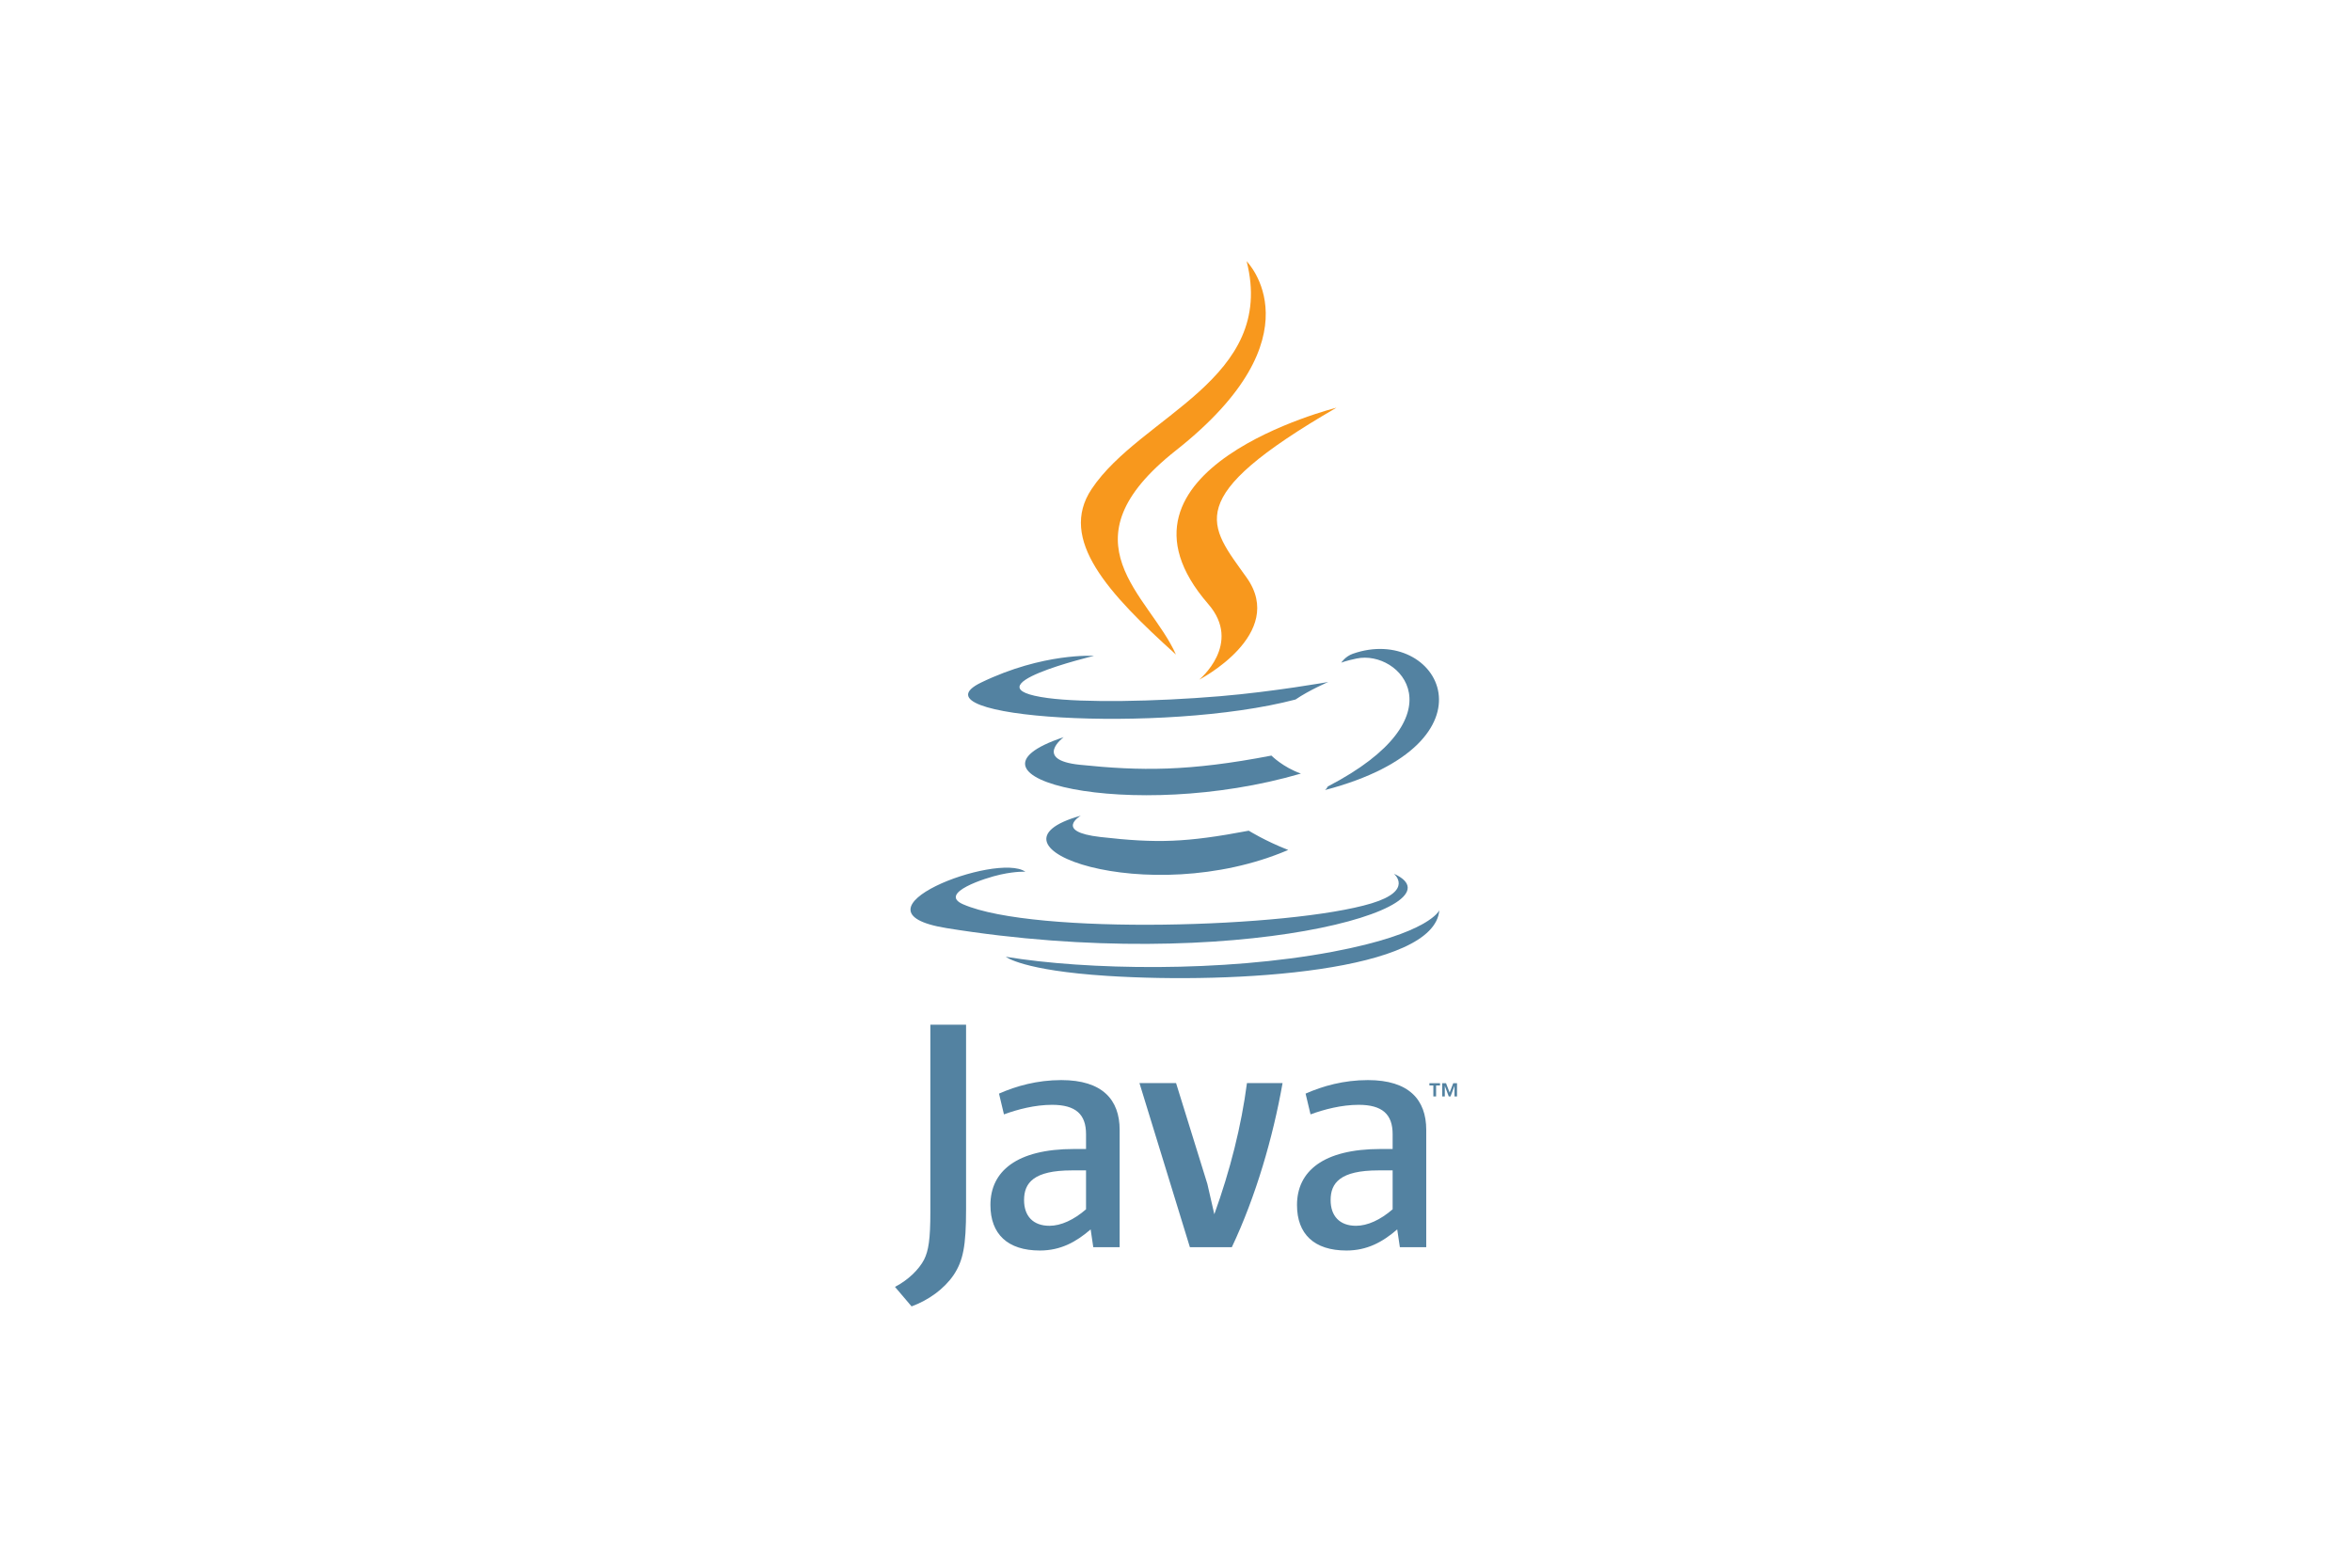
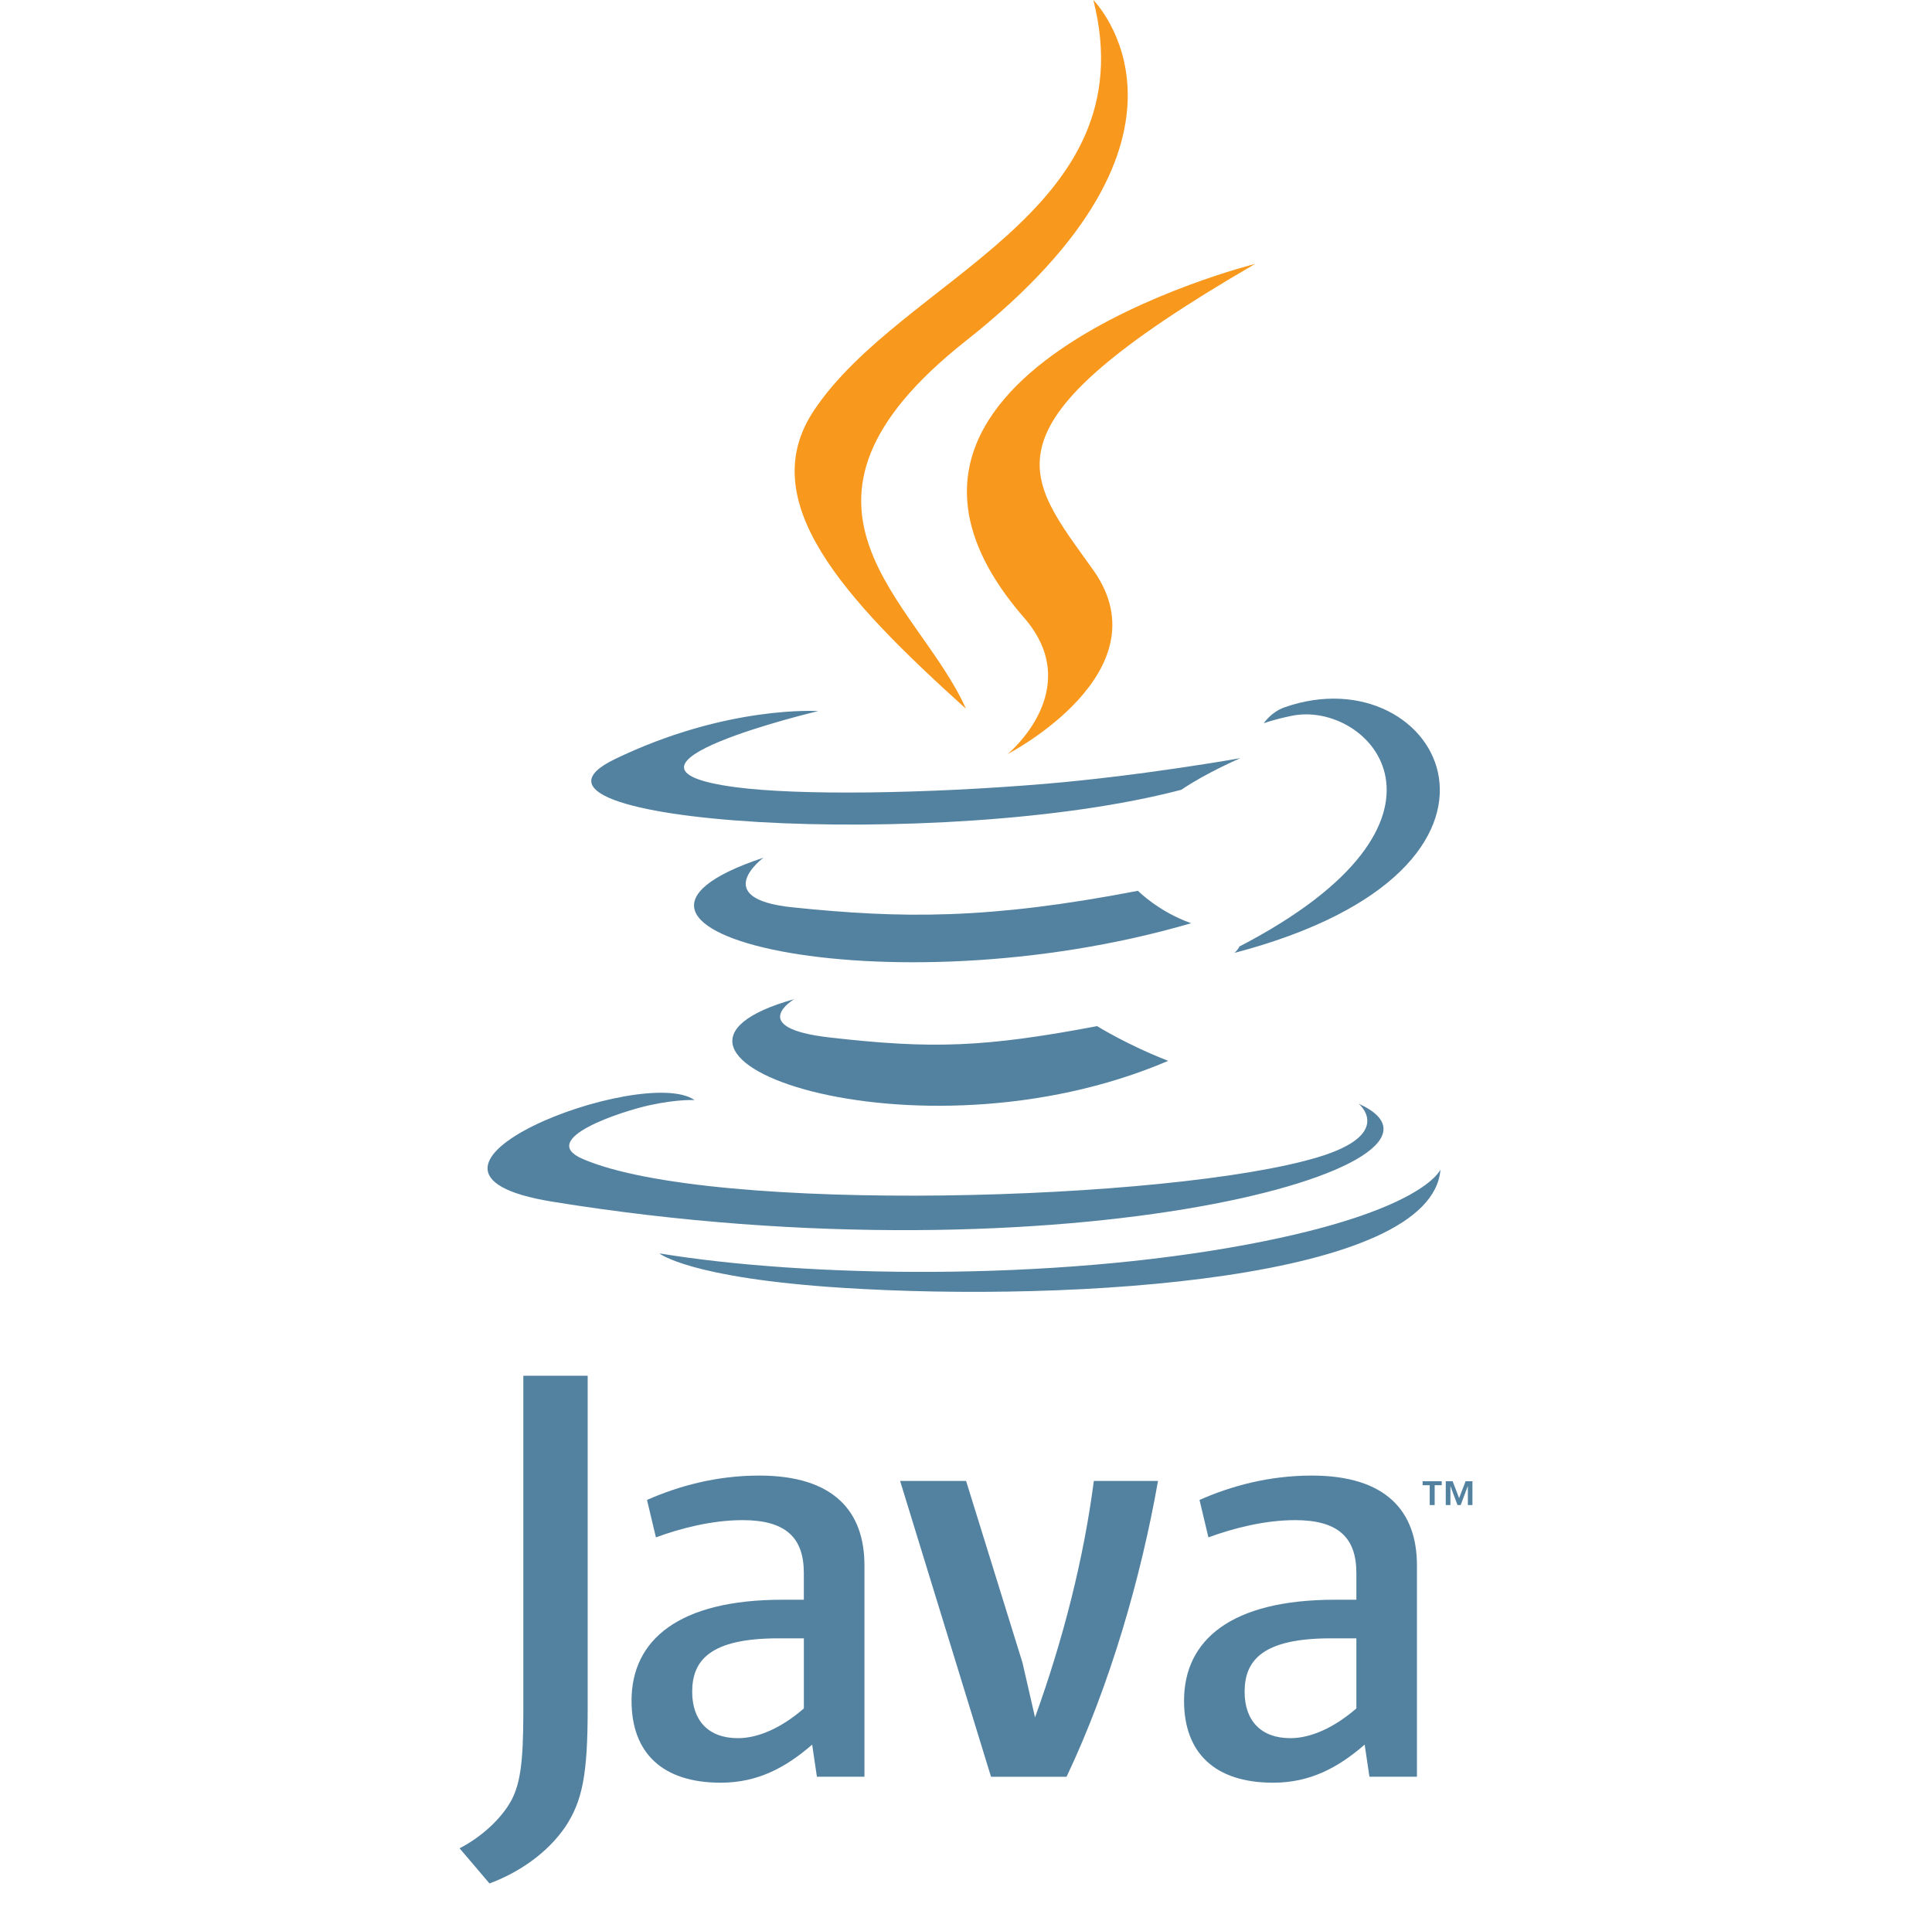
- <svg xmlns="http://www.w3.org/2000/svg" height="800" width="1200" viewBox="-43.624 -135.226 378.076 811.359">
-   <path d="M278.577 426.546h-2.038v-1.14h5.486v1.14h-2.024v5.688h-1.424zm10.942.297h-.032l-2.019 5.392h-.924l-2.006-5.392h-.025v5.392h-1.342v-6.828h1.975l1.86 4.835 1.854-4.835h1.968v6.828h-1.31v-5.392zM96.154 286.925s-14.178 8.245 10.09 11.035c29.4 3.354 44.426 2.873 76.825-3.259 0 0 8.518 5.341 20.414 9.967-72.63 31.128-164.376-1.803-107.329-17.743m-8.875-40.62s-15.902 11.771 8.384 14.283c31.406 3.24 56.208 3.505 99.125-4.759 0 0 5.936 6.018 15.27 9.309-87.814 25.678-185.623 2.025-122.779-18.833" fill="#5382a1" />
-   <path d="M162.098 177.4c17.896 20.604-4.702 39.145-4.702 39.145s45.441-23.458 24.572-52.833c-19.491-27.394-34.438-41.005 46.479-87.934 0 0-127.013 31.722-66.349 101.622" fill="#f8981d" />
-   <path d="M258.157 316.97s10.492 8.645-11.555 15.333c-41.923 12.7-174.488 16.535-211.314.506-13.238-5.759 11.587-13.751 19.396-15.428 8.144-1.766 12.798-1.437 12.798-1.437-14.722-10.371-95.157 20.364-40.857 29.166 148.084 24.015 269.943-10.814 231.532-28.14M102.972 204.218s-67.431 16.016-23.879 21.832c18.389 2.462 55.047 1.905 89.193-.956 27.906-2.354 55.927-7.359 55.927-7.359s-9.84 4.214-16.959 9.075c-68.475 18.009-200.756 9.631-162.674-8.79 32.206-15.568 58.392-13.802 58.392-13.802m120.963 67.614c69.608-36.171 37.424-70.931 14.96-66.248-5.506 1.146-7.961 2.139-7.961 2.139s2.044-3.202 5.948-4.588c44.441-15.624 78.619 46.081-14.346 70.52 0 .001 1.077-.962 1.399-1.823" fill="#5382a1" />
-   <path d="M181.968 0s38.55 38.563-36.563 97.862c-60.233 47.568-13.735 74.69-.025 105.678-35.159-31.722-60.961-59.647-43.651-85.637C127.136 79.752 197.522 61.255 181.968 0" fill="#f8981d" />
-   <path d="M109.812 369.847c66.815 4.277 169.417-2.373 171.847-33.988 0 0-4.671 11.985-55.219 21.503-57.028 10.732-127.364 9.479-169.081 2.601.001-.001 8.54 7.068 52.453 9.884m-10.95 120.802c-6.303 5.467-12.96 8.536-18.934 8.536-8.527 0-13.134-5.113-13.134-13.314 0-8.871 4.936-15.357 24.739-15.357h7.328v20.135m17.393 19.623V449.53c0-15.517-8.85-25.756-30.188-25.756-12.457 0-23.369 3.076-32.238 6.999l2.56 10.752c6.983-2.563 16.022-4.949 24.894-4.949 12.292 0 17.58 4.949 17.58 15.181v7.677h-6.135c-29.865 0-43.337 11.593-43.337 28.994 0 15.017 8.878 23.553 25.594 23.553 10.745 0 18.766-4.436 26.264-10.928l1.361 9.22h13.645zm58.044 0h-21.692l-26.106-84.96h18.943l16.199 52.2 3.601 15.699c8.195-22.698 13.991-45.726 16.89-67.899h18.427c-4.937 27.977-13.821 58.685-26.262 84.96m83.213-19.623c-6.315 5.467-12.984 8.536-18.958 8.536-8.512 0-13.131-5.113-13.131-13.314 0-8.871 4.948-15.357 24.749-15.357h7.34v20.135m17.39 19.623V449.53c0-15.517-8.872-25.756-30.185-25.756-12.466 0-23.382 3.076-32.247 6.999l2.556 10.752c6.986-2.563 16.042-4.949 24.907-4.949 12.283 0 17.579 4.949 17.579 15.181v7.677h-6.145c-29.874 0-43.34 11.593-43.34 28.994 0 15.017 8.871 23.553 25.584 23.553 10.751 0 18.769-4.436 26.28-10.928l1.366 9.22h13.645zM30.32 524.7c-4.958 7.239-12.966 12.966-21.733 16.206L0 530.801c6.673-3.424 12.396-8.954 15.055-14.105 2.3-4.581 3.252-10.485 3.252-24.604v-96.995h18.478v95.666c-.001 18.876-1.51 26.501-6.465 33.937" fill="#5382a1" />
+ <svg xmlns="http://www.w3.org/2000/svg" id="Layer_2" data-name="Layer 2" viewBox="0 0 547.01 539.94">
+   <defs>
+     <style>
+       .cls-1 {
+         fill: #f8981d;
+       }
+ 
+       .cls-1, .cls-2 {
+         stroke-width: 0px;
+       }
+ 
+       .cls-2 {
+         fill: #5382a1;
+       }
+     </style>
+   </defs>
+   <path class="cls-2" d="m404.8,420.57h-2.01v-1.12h5.41v1.12h-2v5.61h-1.4v-5.61Zm10.79.29h-.03l-1.99,5.32h-.91l-1.98-5.32h-.02v5.32h-1.32v-6.73h1.95l1.83,4.77,1.83-4.77h1.94v6.73h-1.29v-5.32h0Zm-190.66-137.96s-13.98,8.13,9.95,10.88c28.99,3.31,43.8,2.83,75.75-3.21,0,0,8.4,5.27,20.13,9.83-71.61,30.69-162.07-1.78-105.83-17.49m-8.75-40.05s-15.68,11.61,8.27,14.08c30.97,3.19,55.42,3.46,97.74-4.69,0,0,5.85,5.93,15.06,9.18-86.58,25.32-183.02,2-121.06-18.57" />
+   <path class="cls-1" d="m289.95,174.92c17.65,20.32-4.64,38.6-4.64,38.6,0,0,44.8-23.13,24.23-52.09-19.22-27.01-33.96-40.43,45.83-86.7,0,0-125.23,31.28-65.42,100.2" />
+   <path class="cls-2" d="m384.67,312.53s10.35,8.52-11.39,15.12c-41.34,12.52-172.05,16.3-208.36.5-13.05-5.68,11.42-13.56,19.12-15.21,8.03-1.74,12.62-1.42,12.62-1.42-14.52-10.23-93.82,20.08-40.29,28.76,146.01,23.68,266.16-10.66,228.29-27.75m-153.01-111.17s-66.49,15.79-23.54,21.53c18.13,2.43,54.28,1.88,87.94-.94,27.52-2.32,55.14-7.26,55.14-7.26,0,0-9.7,4.16-16.72,8.95-67.52,17.76-197.95,9.5-160.4-8.67,31.76-15.35,57.57-13.61,57.57-13.61m119.27,66.67c68.63-35.66,36.9-69.94,14.75-65.32-5.43,1.13-7.85,2.11-7.85,2.11,0,0,2.02-3.16,5.86-4.52,43.82-15.41,77.52,45.44-14.15,69.53,0,0,1.06-.95,1.38-1.8" />
+   <path class="cls-1" d="m309.55,0s38.01,38.02-36.05,96.49c-59.39,46.9-13.54,73.64-.02,104.2-34.67-31.28-60.11-58.81-43.04-84.44,25.05-37.62,94.45-55.85,79.12-116.25" />
+   <path class="cls-2" d="m238.4,364.67c65.88,4.22,167.05-2.34,169.44-33.51,0,0-4.61,11.82-54.45,21.2-56.23,10.58-125.58,9.35-166.71,2.56,0,0,8.42,6.97,51.72,9.75m-10.8,119.11c-6.21,5.39-12.78,8.42-18.67,8.42-8.41,0-12.95-5.04-12.95-13.13,0-8.75,4.87-15.14,24.39-15.14h7.23v19.85m17.15,19.35v-59.89c0-15.3-8.73-25.4-29.77-25.4-12.28,0-23.04,3.03-31.79,6.9l2.52,10.6c6.89-2.53,15.8-4.88,24.55-4.88,12.12,0,17.33,4.88,17.33,14.97v7.57h-6.05c-29.45,0-42.73,11.43-42.73,28.59,0,14.81,8.75,23.22,25.24,23.22,10.59,0,18.5-4.37,25.9-10.78l1.34,9.09h13.45Zm57.23,0h-21.39l-25.74-83.77h18.68l15.97,51.47,3.55,15.48c8.08-22.38,13.8-45.09,16.65-66.95h18.17c-4.87,27.59-13.63,57.86-25.89,83.77m82.05-19.35c-6.23,5.39-12.8,8.42-18.69,8.42-8.39,0-12.95-5.04-12.95-13.13,0-8.75,4.88-15.14,24.4-15.14h7.24v19.85m17.15,19.35v-59.89c0-15.3-8.75-25.4-29.76-25.4-12.29,0-23.05,3.03-31.8,6.9l2.52,10.6c6.89-2.53,15.82-4.88,24.56-4.88,12.11,0,17.33,4.88,17.33,14.97v7.57h-6.06c-29.46,0-42.73,11.43-42.73,28.59,0,14.81,8.75,23.22,25.23,23.22,10.6,0,18.51-4.37,25.91-10.78l1.35,9.09h13.45Zm-241.16,14.23c-4.89,7.14-12.78,12.78-21.43,15.98l-8.47-9.96c6.58-3.38,12.22-8.83,14.84-13.91,2.27-4.52,3.21-10.34,3.21-24.26v-95.64h18.22v94.33c0,18.61-1.49,26.13-6.37,33.46" />
</svg>
